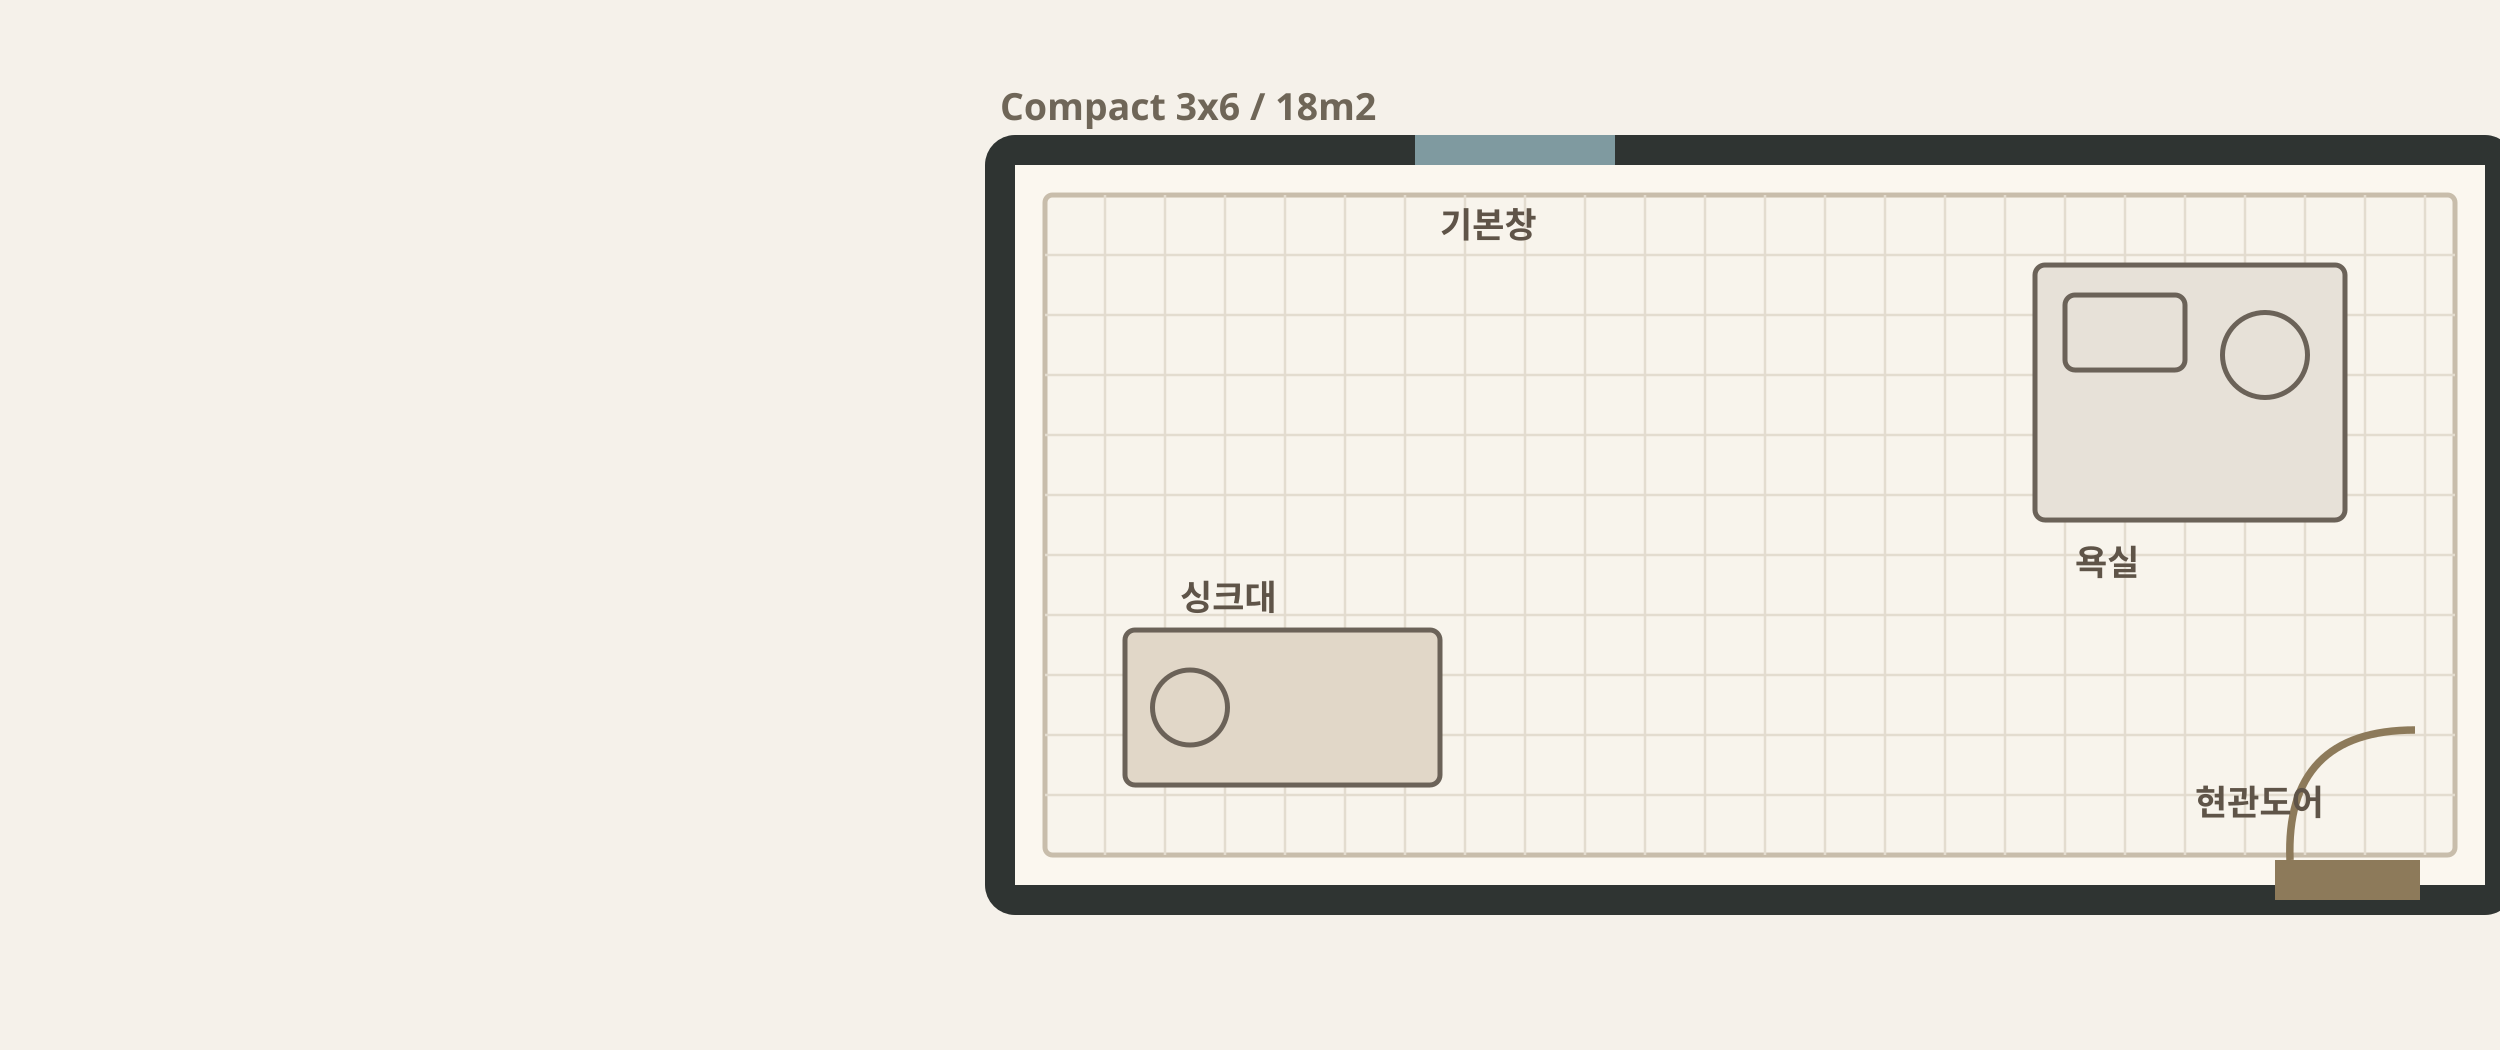
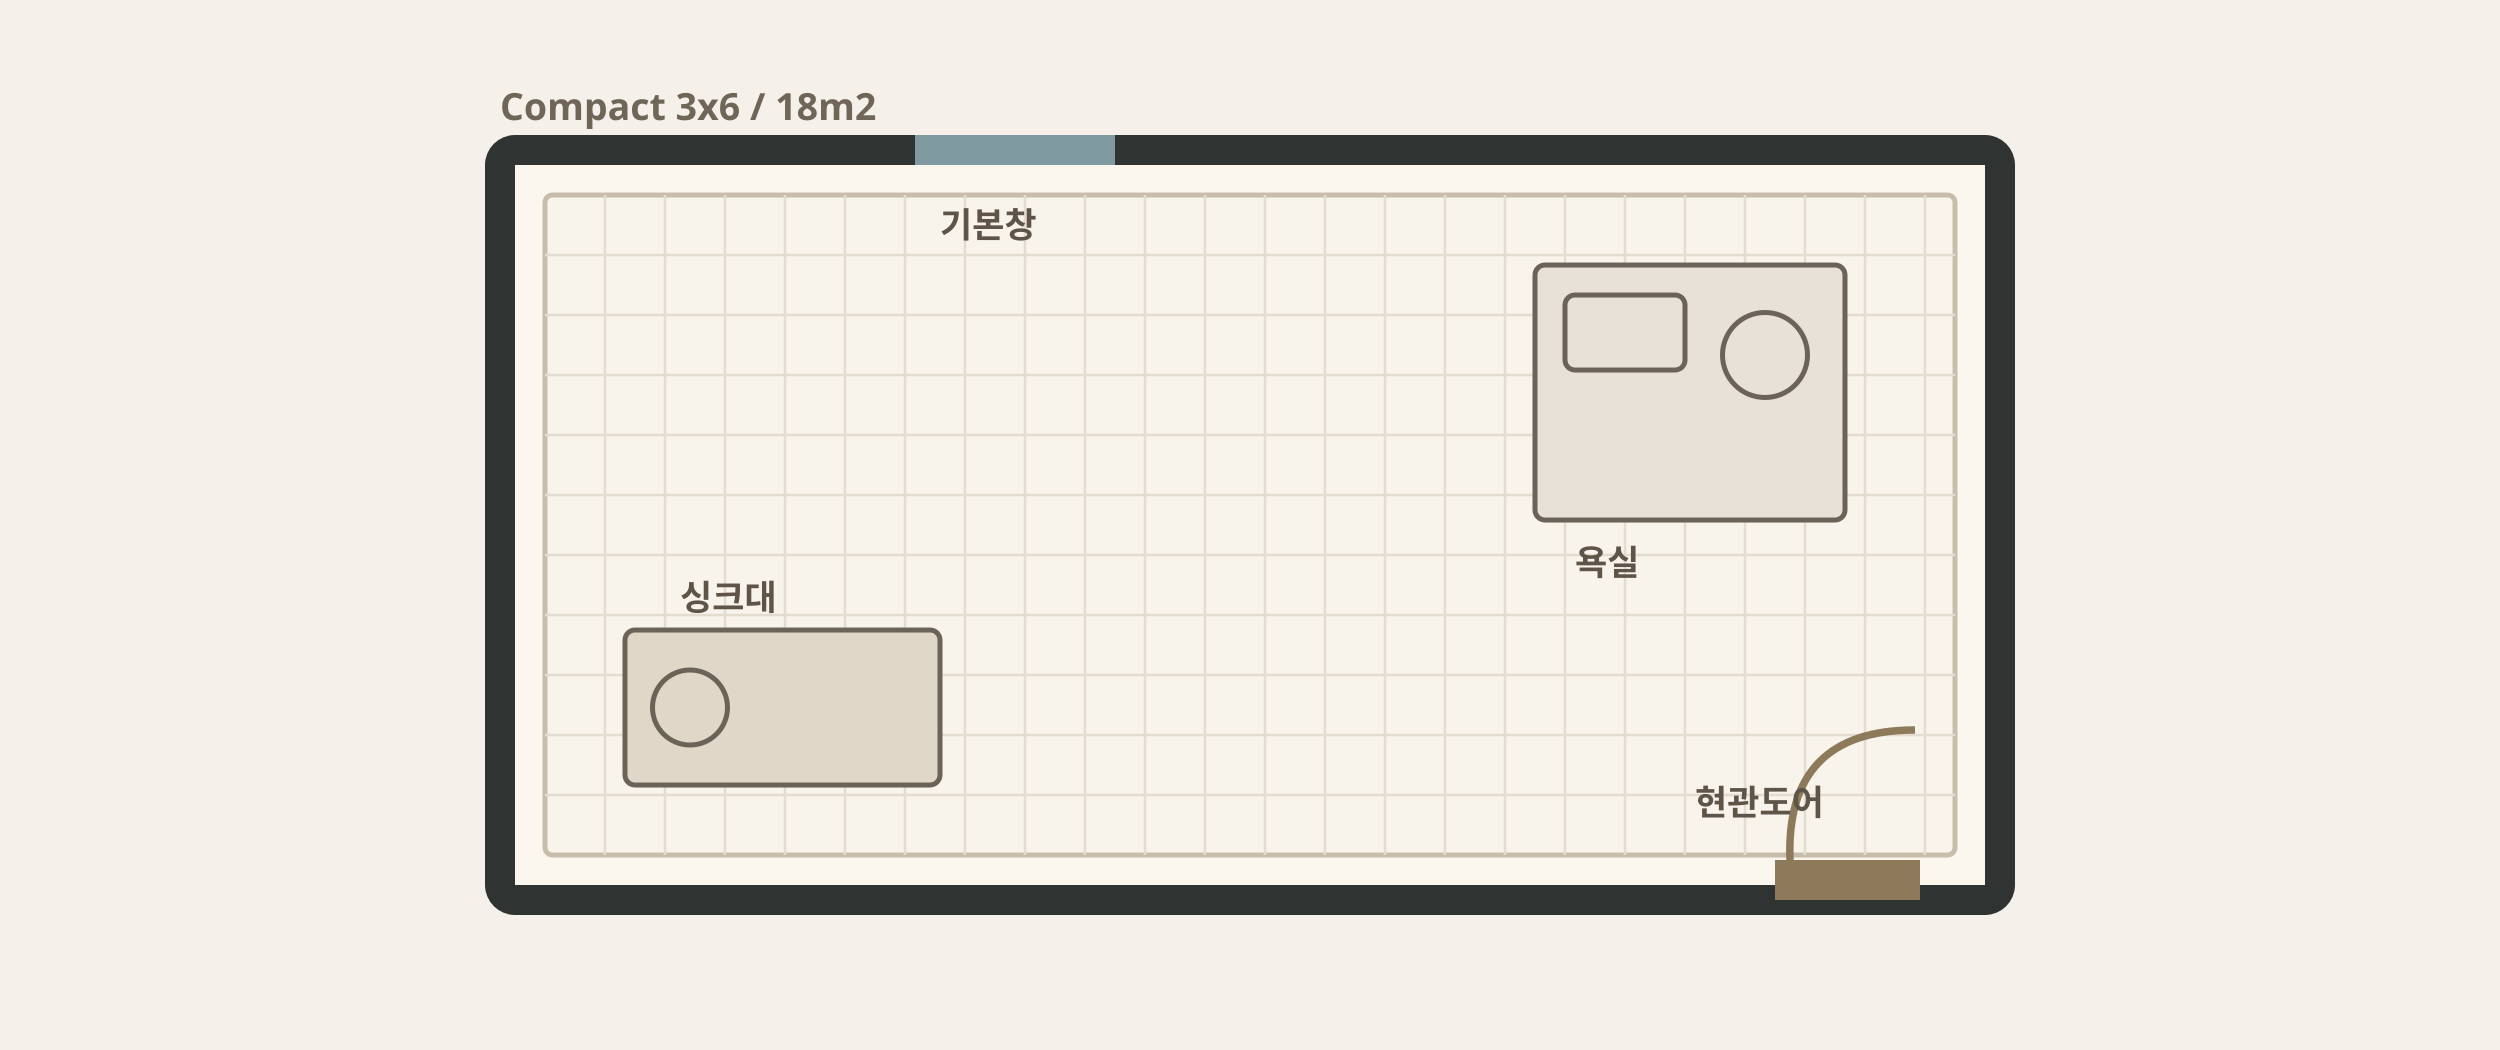
<svg xmlns="http://www.w3.org/2000/svg" width="1000" height="420" viewBox="0 0 1000 420" fill="none">
  <rect width="1000" height="420" fill="#f5f1ea" />
-   <text x="400" y="48" fill="#6f6658" font-family="sans-serif" font-size="15" font-weight="800">Compact 3x6 / 18m2</text>
-   <rect x="400" y="60" width="600" height="300" rx="6" fill="#fbf7ef" stroke="#2f3432" stroke-width="12" />
-   <rect x="418" y="78" width="564" height="264" rx="3" fill="#f8f4ec" stroke="#c8bdab" stroke-width="2" />
+   <text x="200" y="48" fill="#6f6658" font-family="sans-serif" font-size="15" font-weight="800">Compact 3x6 / 18m2</text>
+   <rect x="200" y="60" width="600" height="300" rx="6" fill="#fbf7ef" stroke="#2f3432" stroke-width="12" />
+   <rect x="218" y="78" width="564" height="264" rx="3" fill="#f8f4ec" stroke="#c8bdab" stroke-width="2" />
  <g stroke="#e3dccf" stroke-width="1">
-     <path d="M442 78V342" />
-     <path d="M466 78V342" />
-     <path d="M490 78V342" />
-     <path d="M514 78V342" />
-     <path d="M538 78V342" />
-     <path d="M562 78V342" />
-     <path d="M586 78V342" />
-     <path d="M610 78V342" />
-     <path d="M634 78V342" />
-     <path d="M658 78V342" />
-     <path d="M682 78V342" />
-     <path d="M706 78V342" />
-     <path d="M730 78V342" />
-     <path d="M754 78V342" />
-     <path d="M778 78V342" />
-     <path d="M802 78V342" />
-     <path d="M826 78V342" />
-     <path d="M850 78V342" />
-     <path d="M874 78V342" />
-     <path d="M898 78V342" />
-     <path d="M922 78V342" />
-     <path d="M946 78V342" />
-     <path d="M970 78V342" />
-     <path d="M418 102H982" />
-     <path d="M418 126H982" />
-     <path d="M418 150H982" />
-     <path d="M418 174H982" />
-     <path d="M418 198H982" />
-     <path d="M418 222H982" />
-     <path d="M418 246H982" />
-     <path d="M418 270H982" />
-     <path d="M418 294H982" />
-     <path d="M418 318H982" />
+     <path d="M242 78V342" />
+     <path d="M266 78V342" />
+     <path d="M290 78V342" />
+     <path d="M314 78V342" />
+     <path d="M338 78V342" />
+     <path d="M362 78V342" />
+     <path d="M386 78V342" />
+     <path d="M410 78V342" />
+     <path d="M434 78V342" />
+     <path d="M458 78V342" />
+     <path d="M482 78V342" />
+     <path d="M506 78V342" />
+     <path d="M530 78V342" />
+     <path d="M554 78V342" />
+     <path d="M578 78V342" />
+     <path d="M602 78V342" />
+     <path d="M626 78V342" />
+     <path d="M650 78V342" />
+     <path d="M674 78V342" />
+     <path d="M698 78V342" />
+     <path d="M722 78V342" />
+     <path d="M746 78V342" />
+     <path d="M770 78V342" />
+     <path d="M218 102H782" />
+     <path d="M218 126H782" />
+     <path d="M218 150H782" />
+     <path d="M218 174H782" />
+     <path d="M218 198H782" />
+     <path d="M218 222H782" />
+     <path d="M218 246H782" />
+     <path d="M218 270H782" />
+     <path d="M218 294H782" />
+     <path d="M218 318H782" />
  </g>
-   <rect x="910" y="344" width="58" height="16" fill="#8d7a5a" />
-   <path d="M916 344Q914 292 966 292" stroke="#8d7a5a" stroke-width="3" />
-   <text x="878" y="326" fill="#5f5448" font-family="sans-serif" font-size="14" font-weight="700">현관도어</text>
-   <rect x="566" y="54" width="80" height="12" fill="#7f9aa0" />
-   <text x="576" y="95" fill="#5f5448" font-family="sans-serif" font-size="14" font-weight="700">기본창</text>
-   <rect x="450" y="252" width="126" height="62" rx="4" fill="#e1d7c8" stroke="#6b6258" stroke-width="2" />
-   <circle cx="476" cy="283" r="15" stroke="#6b6258" stroke-width="2" />
-   <text x="472" y="244" fill="#5f5448" font-family="sans-serif" font-size="14" font-weight="700">싱크대</text>
-   <rect x="814" y="106" width="124" height="102" rx="4" fill="#e7e1d8" stroke="#6b6258" stroke-width="2" />
-   <circle cx="906" cy="142" r="17" stroke="#6b6258" stroke-width="2" />
-   <rect x="826" y="118" width="48" height="30" rx="4" stroke="#6b6258" stroke-width="2" />
-   <text x="830" y="230" fill="#5f5448" font-family="sans-serif" font-size="14" font-weight="700">욕실</text>
+   <rect x="710" y="344" width="58" height="16" fill="#8d7a5a" />
+   <path d="M716 344Q714 292 766 292" stroke="#8d7a5a" stroke-width="3" />
+   <text x="678" y="326" fill="#5f5448" font-family="sans-serif" font-size="14" font-weight="700">현관도어</text>
+   <rect x="366" y="54" width="80" height="12" fill="#7f9aa0" />
+   <text x="376" y="95" fill="#5f5448" font-family="sans-serif" font-size="14" font-weight="700">기본창</text>
+   <rect x="250" y="252" width="126" height="62" rx="4" fill="#e1d7c8" stroke="#6b6258" stroke-width="2" />
+   <circle cx="276" cy="283" r="15" stroke="#6b6258" stroke-width="2" />
+   <text x="272" y="244" fill="#5f5448" font-family="sans-serif" font-size="14" font-weight="700">싱크대</text>
+   <rect x="614" y="106" width="124" height="102" rx="4" fill="#e7e1d8" stroke="#6b6258" stroke-width="2" />
+   <circle cx="706" cy="142" r="17" stroke="#6b6258" stroke-width="2" />
+   <rect x="626" y="118" width="48" height="30" rx="4" stroke="#6b6258" stroke-width="2" />
+   <text x="630" y="230" fill="#5f5448" font-family="sans-serif" font-size="14" font-weight="700">욕실</text>
</svg>
